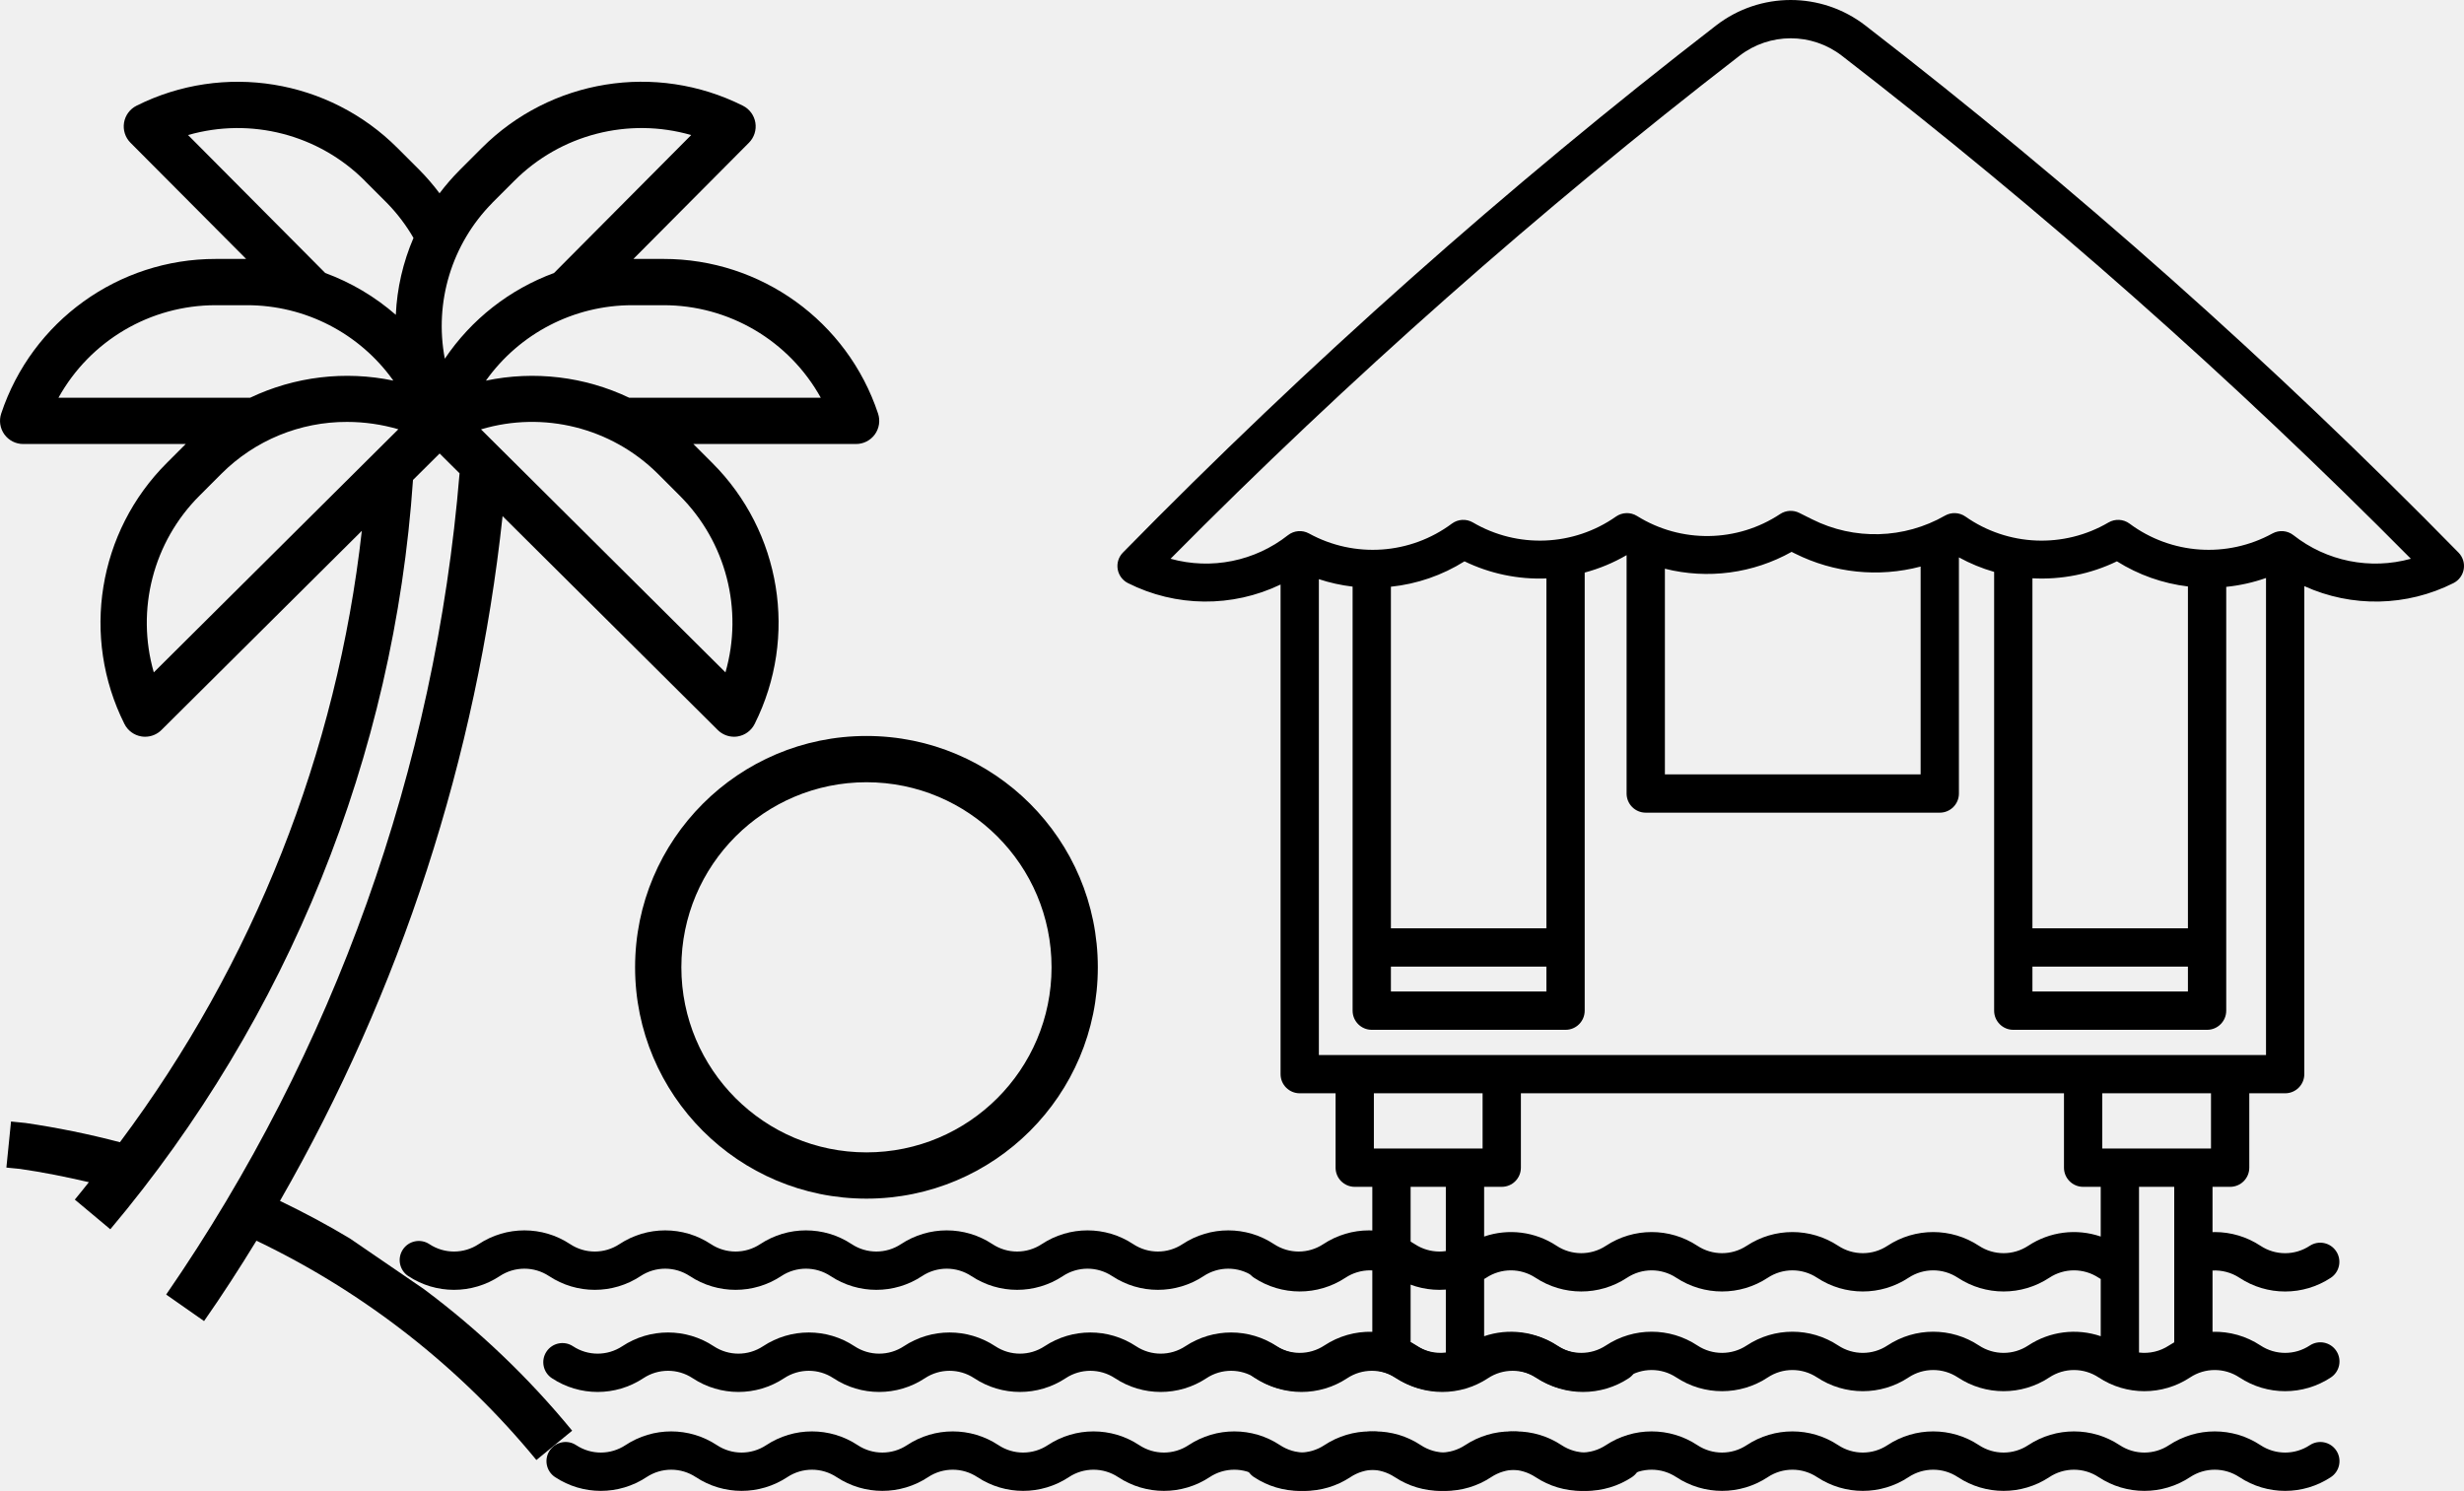
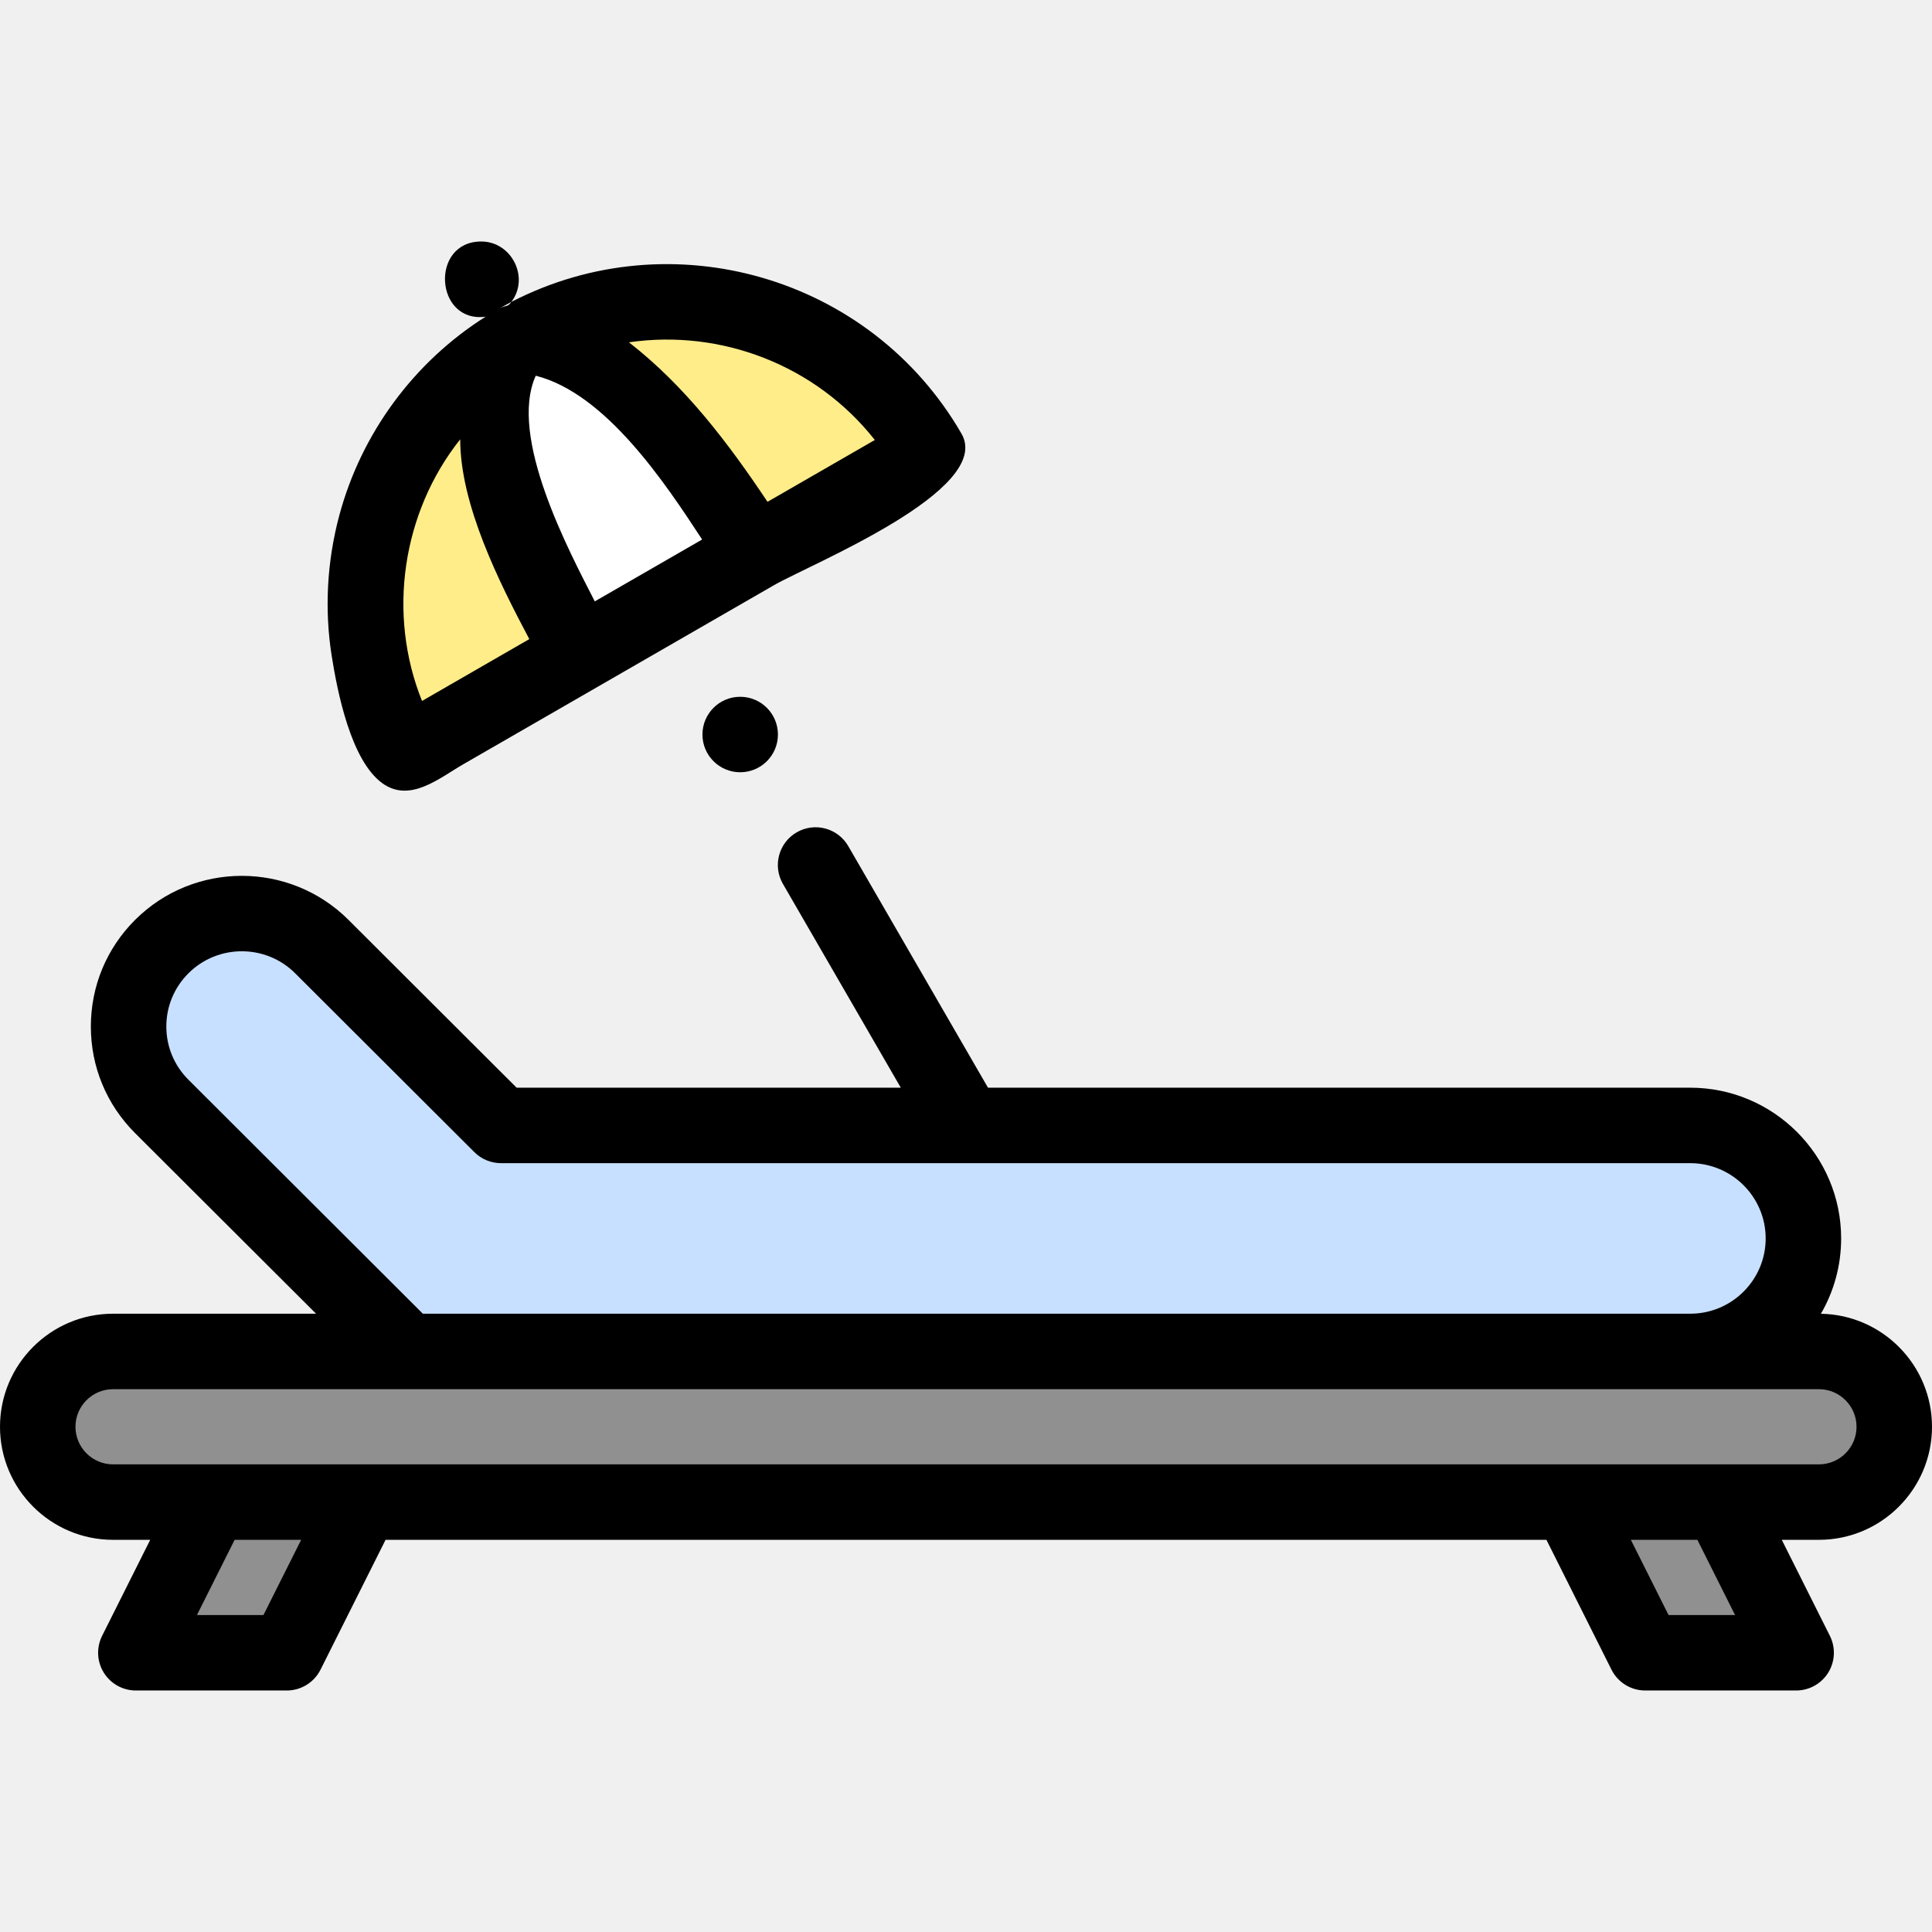
- <svg xmlns="http://www.w3.org/2000/svg" viewBox="0 0 772.085 467.225">
-   <path d="M473.502,916.144a72.498,72.498,0,1,0,72.5-72.497A72.5,72.5,0,0,0,473.502,916.144Zm72.5-57.999a57.999,57.999,0,1,1-57.999,57.999A57.998,57.998,0,0,1,546.001,858.146Z" transform="translate(-274.5 -613)" />
-   <path d="M362.231,989.347a549.084,549.084,0,0,0,69.75-214.595l67.425,67.025a7.238,7.238,0,0,0,5.075,2.109,6.853,6.853,0,0,0,1.173-.094A7.237,7.237,0,0,0,510.968,839.878a70.776,70.776,0,0,0-13.281-81.801l-5.929-5.931h50.994a7.255,7.255,0,0,0,6.882-9.547,70.785,70.785,0,0,0-67.238-48.452h-9.424l36.206-36.417a7.251,7.251,0,0,0-1.898-11.6,70.801,70.801,0,0,0-81.844,13.276l-6.923,6.923a70.912,70.912,0,0,0-6.285,7.251,69.667,69.667,0,0,0-6.23-7.251l-6.923-6.923A70.767,70.767,0,0,0,317.282,646.131a7.247,7.247,0,0,0-1.898,11.6l36.247,36.417h-9.517a70.782,70.782,0,0,0-67.238,48.452,7.253,7.253,0,0,0,6.882,9.547h50.944l-5.929,5.931A70.781,70.781,0,0,0,313.489,839.878a7.248,7.248,0,0,0,5.314,3.913,6.887,6.887,0,0,0,1.176.094,7.24,7.24,0,0,0,5.11-2.109l62.787-62.415a392.945,392.945,0,0,1-75.799,191.6,270.522,270.522,0,0,0-29.593-6.031l-4.53-.456L276.502,978.908l4.226.412c7.251,1.038,14.454,2.504,21.62,4.162-1.451,1.819-2.901,3.668-4.402,5.461l11.12,9.301a408.171,408.171,0,0,0,94.845-234.832l8.344-8.292,6.247,6.212a530.075,530.075,0,0,1-91.935,257.37l11.875,8.309c5.7-8.137,11.138-16.581,16.408-25.185a257.146,257.146,0,0,1,87.723,68.727l11.214-9.187A265.406,265.406,0,0,0,407.337,1017l-23.173-15.858C377.056,996.852,369.721,992.965,362.231,989.347Zm139.589-165.631L425.219,747.557a55.922,55.922,0,0,1,55.346,13.846l6.923,6.926A56.289,56.289,0,0,1,501.819,823.716Zm29.871-86.068H471.662a70.705,70.705,0,0,0-44.907-5.358A56.222,56.222,0,0,1,472.583,708.648h9.786A56.291,56.291,0,0,1,531.69,737.648ZM428.74,676.581l6.926-6.923a56.33,56.33,0,0,1,55.416-14.334L448.105,698.555a70.712,70.712,0,0,0-34.226,26.861A54.876,54.876,0,0,1,428.764,676.581Zm-39.938-6.923,6.923,6.923a55.024,55.024,0,0,1,8.339,10.983,68.978,68.978,0,0,0-5.54,24.1A70.721,70.721,0,0,0,376.413,698.555l-42.986-43.231A56.306,56.306,0,0,1,388.823,669.658Zm-46.712,38.99h9.789a56.237,56.237,0,0,1,45.875,23.632,70.736,70.736,0,0,0-44.884,5.367H292.819a56.297,56.297,0,0,1,49.294-28.999ZM322.69,823.716a56.29,56.29,0,0,1,14.334-55.387l6.923-6.926a55.412,55.412,0,0,1,39.309-16.18,57.34,57.34,0,0,1,16.066,2.305Z" transform="translate(-274.5 -613)" />
-   <path d="M1044.875,786.184A1811.547,1811.547,0,0,0,859.007,620.992a38.237,38.237,0,0,0-46.789,0A1811.511,1811.511,0,0,0,626.35,786.184a6.001,6.001,0,0,0,1.576,9.548,54.202,54.202,0,0,0,47.836.454V949.627a6.001,6.001,0,0,0,6,6h11.237v23.315a6.001,6.001,0,0,0,6,6h5.513v14.204c-.234-.006-.466-.03-.7-.03a25.994,25.994,0,0,0-14.335,4.304,14.022,14.022,0,0,1-15.429,0,6,6,0,0,0-6.62,10.008,26.022,26.022,0,0,0,28.658.007,14.014,14.014,0,0,1,7.726-2.32c.235,0,.467.018.7.03v19.228a25.975,25.975,0,0,0-15.025,4.285,14.003,14.003,0,0,1-15.445,0,6,6,0,1,0-6.611,10.015,25.984,25.984,0,0,0,28.666,0,14.001,14.001,0,0,1,15.445,0,25.986,25.986,0,0,0,28.666,0,14.001,14.001,0,0,1,15.445,0,25.986,25.986,0,0,0,28.666,0,13.999,13.999,0,0,1,15.445,0,25.988,25.988,0,0,0,28.666,0,14.004,14.004,0,0,1,15.446,0,25.984,25.984,0,0,0,28.666,0,14.001,14.001,0,0,1,15.445,0,25.985,25.985,0,0,0,28.666.001,14.001,14.001,0,0,1,15.445,0,25.986,25.986,0,0,0,28.666,0,13.999,13.999,0,0,1,15.445,0,25.988,25.988,0,0,0,28.666,0,6,6,0,1,0-6.611-10.015,14.003,14.003,0,0,1-15.445,0,25.967,25.967,0,0,0-15.033-4.284v-19.207a14.119,14.119,0,0,1,8.418,2.263,25.984,25.984,0,0,0,28.673,0,6,6,0,0,0-6.613-10.013,13.999,13.999,0,0,1-15.454-.005,25.982,25.982,0,0,0-14.324-4.297c-.235,0-.467.024-.701.03V984.942h5.521a6.001,6.001,0,0,0,6-6V955.627h11.24a6.001,6.001,0,0,0,6-6V796.688a54.164,54.164,0,0,0,46.752-.957,6,6,0,0,0,1.577-9.547ZM739.066,955.627v17.315H704.999V955.627Zm182.174,0v23.315a6.001,6.001,0,0,0,6,6h5.513v15.579a25.923,25.923,0,0,0-22.72,2.9,14.022,14.022,0,0,1-15.44-.007,26.04,26.04,0,0,0-28.661.002,14.022,14.022,0,0,1-15.455-.007,26.041,26.041,0,0,0-28.662.012,14.039,14.039,0,0,1-15.45-.007,26.025,26.025,0,0,0-28.652.002,14.039,14.039,0,0,1-15.458-.002,25.909,25.909,0,0,0-22.709-2.891V984.942h5.521a6.001,6.001,0,0,0,6-6V955.627H921.24ZM718.152,1034.66q-.805-.533-1.641-.998V984.943h11.034v51.931A13.999,13.999,0,0,1,718.152,1034.66Zm191.89,0a14.003,14.003,0,0,1-15.445,0,25.988,25.988,0,0,0-28.666,0,14.003,14.003,0,0,1-15.445,0,25.988,25.988,0,0,0-28.666,0,14.003,14.003,0,0,1-15.445,0,25.988,25.988,0,0,0-28.666,0,14.003,14.003,0,0,1-15.445,0,25.97,25.97,0,0,0-22.718-2.901v-17.927c.217-.135.45-.254.66-.394a14.022,14.022,0,0,1,15.44-.007,26.041,26.041,0,0,0,28.662.012,14.022,14.022,0,0,1,15.455-.007,26.04,26.04,0,0,0,28.661.002,14.039,14.039,0,0,1,15.458-.002,26.026,26.026,0,0,0,28.645.007,14.04,14.04,0,0,1,15.458-.012,26.024,26.024,0,0,0,28.659.007,14.041,14.041,0,0,1,15.433-.019c.216.144.456.267.678.405v17.933A25.973,25.973,0,0,0,910.042,1034.66Zm45.745-.993q-.83.465-1.633.993a13.997,13.997,0,0,1-9.401,2.214v-51.93h11.034Zm11.52-60.724H933.24V955.628h34.067ZM687.762,943.627V794.505a53.871,53.871,0,0,0,10.573,2.336V929.735a6.001,6.001,0,0,0,6,6H765.06a6.001,6.001,0,0,0,6-6V792.439a53.59,53.59,0,0,0,13.127-5.464v74.707a6.001,6.001,0,0,0,6,6h92.134a6.001,6.001,0,0,0,6-6v-74a53.594,53.594,0,0,0,11.034,4.543v137.51a6.001,6.001,0,0,0,6,6H966.08a6.001,6.001,0,0,0,6-6V796.914a53.889,53.889,0,0,0,12.468-2.78V943.628H687.762Zm22.573-27.703H759.06v7.811H710.335Zm48.725-12H710.335V796.875a53.88,53.88,0,0,0,23.059-7.959,53.948,53.948,0,0,0,25.666,5.362ZM796.187,791.23a54.112,54.112,0,0,0,39.707-5.281l1.07.535a55.986,55.986,0,0,0,39.357,4.07v65.128H796.187V791.23ZM911.354,915.924h48.725v7.811H911.354Zm48.725-12H911.354V794.228a53.962,53.962,0,0,0,26.477-5.313,53.872,53.872,0,0,0,22.248,7.879v107.13Zm33.053-123.212a5.999,5.999,0,0,0-6.548-.541,41.519,41.519,0,0,1-44.811-3.083,5.999,5.999,0,0,0-6.563-.361,41.483,41.483,0,0,1-44.857-1.85,5.999,5.999,0,0,0-6.4-.282,44.033,44.033,0,0,1-41.622,1.155l-4.035-2.017a5.999,5.999,0,0,0-5.97.347,41.467,41.467,0,0,1-44.881.616,6.002,6.002,0,0,0-6.572.181,41.487,41.487,0,0,1-44.857,1.85,6.001,6.001,0,0,0-6.563.361,41.523,41.523,0,0,1-44.811,3.083,5.997,5.997,0,0,0-6.548.541,41.507,41.507,0,0,1-36.805,7.398A1801.91,1801.91,0,0,1,819.561,630.483a26.237,26.237,0,0,1,32.104,0,1802.092,1802.092,0,0,1,178.274,157.628A41.516,41.516,0,0,1,993.132,780.712Z" transform="translate(-274.5 -613)" />
-   <path d="M998.265,1065.899a14.003,14.003,0,0,1-15.445,0,25.992,25.992,0,0,0-28.666,0,14.001,14.001,0,0,1-15.446,0,25.988,25.988,0,0,0-28.666,0,14.003,14.003,0,0,1-15.445,0,25.988,25.988,0,0,0-28.666,0,14.003,14.003,0,0,1-15.445,0,25.988,25.988,0,0,0-28.666,0,14.003,14.003,0,0,1-15.445,0,25.988,25.988,0,0,0-28.666,0,14.003,14.003,0,0,1-15.445,0,25.99,25.99,0,0,0-28.666,0,13.999,13.999,0,0,1-15.445,0,25.988,25.988,0,0,0-28.666,0,14.003,14.003,0,0,1-15.445,0,6,6,0,1,0-6.611,10.015,25.984,25.984,0,0,0,28.666,0,14.001,14.001,0,0,1,15.445,0,25.986,25.986,0,0,0,28.666,0,14.001,14.001,0,0,1,15.445,0,25.986,25.986,0,0,0,28.666,0,13.999,13.999,0,0,1,15.445,0,25.988,25.988,0,0,0,28.666,0,14.004,14.004,0,0,1,15.446,0,25.984,25.984,0,0,0,28.666,0,14.001,14.001,0,0,1,15.445,0,25.985,25.985,0,0,0,28.666.001,14.001,14.001,0,0,1,15.445,0,25.986,25.986,0,0,0,28.666,0,13.999,13.999,0,0,1,15.445,0,25.988,25.988,0,0,0,28.666,0,6,6,0,0,0-6.61-10.016Z" transform="translate(-274.5 -613)" />
-   <path d="M733.265,1002.899a14.003,14.003,0,0,1-15.445,0,25.992,25.992,0,0,0-28.666,0,14.001,14.001,0,0,1-15.446,0,25.988,25.988,0,0,0-28.666,0,14.003,14.003,0,0,1-15.445,0,25.988,25.988,0,0,0-28.666,0,14.003,14.003,0,0,1-15.445,0,25.988,25.988,0,0,0-28.666,0,14.003,14.003,0,0,1-15.445,0,25.988,25.988,0,0,0-28.666,0,14.003,14.003,0,0,1-15.445,0,25.99,25.99,0,0,0-28.666,0,13.999,13.999,0,0,1-15.445,0,25.988,25.988,0,0,0-28.666,0,14.003,14.003,0,0,1-15.445,0,6,6,0,1,0-6.611,10.015,25.984,25.984,0,0,0,28.666,0,14.001,14.001,0,0,1,15.445,0,25.986,25.986,0,0,0,28.666,0,14.001,14.001,0,0,1,15.445,0,25.986,25.986,0,0,0,28.666,0,13.999,13.999,0,0,1,15.445,0,25.988,25.988,0,0,0,28.666,0,14.004,14.004,0,0,1,15.446,0,25.984,25.984,0,0,0,28.666,0,14.001,14.001,0,0,1,15.445,0,25.985,25.985,0,0,0,28.666.001,14.001,14.001,0,0,1,15.445,0,25.986,25.986,0,0,0,28.666,0,13.999,13.999,0,0,1,15.445,0,25.988,25.988,0,0,0,28.666,0,6,6,0,0,0-6.61-10.016Z" transform="translate(-274.5 -613)" />
-   <path d="M779.265,1065.899a14.003,14.003,0,0,1-15.445,0,25.992,25.992,0,0,0-28.666,0,14.001,14.001,0,0,1-15.446,0,25.988,25.988,0,0,0-28.666,0,14.003,14.003,0,0,1-15.445,0,25.988,25.988,0,0,0-28.666,0,14.003,14.003,0,0,1-15.445,0,25.988,25.988,0,0,0-28.666,0,14.003,14.003,0,0,1-15.445,0,25.988,25.988,0,0,0-28.666,0,14.003,14.003,0,0,1-15.445,0,25.99,25.99,0,0,0-28.666,0,13.999,13.999,0,0,1-15.445,0,25.988,25.988,0,0,0-28.666,0,14.003,14.003,0,0,1-15.445,0,6,6,0,1,0-6.611,10.015,25.984,25.984,0,0,0,28.666,0,14.001,14.001,0,0,1,15.445,0,25.986,25.986,0,0,0,28.666,0,14.001,14.001,0,0,1,15.445,0,25.986,25.986,0,0,0,28.666,0,13.999,13.999,0,0,1,15.445,0,25.988,25.988,0,0,0,28.666,0,14.004,14.004,0,0,1,15.446,0,25.984,25.984,0,0,0,28.666,0,14.001,14.001,0,0,1,15.445,0,25.985,25.985,0,0,0,28.666.001,14.001,14.001,0,0,1,15.445,0,25.986,25.986,0,0,0,28.666,0,13.999,13.999,0,0,1,15.445,0,25.988,25.988,0,0,0,28.666,0,6,6,0,0,0-6.61-10.016Z" transform="translate(-274.5 -613)" />
-   <path d="M778.265,1034.899a14.003,14.003,0,0,1-15.445,0,25.992,25.992,0,0,0-28.666,0,14.001,14.001,0,0,1-15.446,0,25.988,25.988,0,0,0-28.666,0,14.003,14.003,0,0,1-15.445,0,25.988,25.988,0,0,0-28.666,0,14.003,14.003,0,0,1-15.445,0,25.988,25.988,0,0,0-28.666,0,14.003,14.003,0,0,1-15.445,0,25.988,25.988,0,0,0-28.666,0,14.003,14.003,0,0,1-15.445,0,25.99,25.99,0,0,0-28.666,0,13.999,13.999,0,0,1-15.445,0,25.988,25.988,0,0,0-28.666,0,14.003,14.003,0,0,1-15.445,0,6,6,0,1,0-6.611,10.015,25.984,25.984,0,0,0,28.666,0,14.001,14.001,0,0,1,15.445,0,25.986,25.986,0,0,0,28.666,0,14.001,14.001,0,0,1,15.445,0,25.986,25.986,0,0,0,28.666,0,13.999,13.999,0,0,1,15.445,0,25.988,25.988,0,0,0,28.666,0,14.004,14.004,0,0,1,15.446,0,25.984,25.984,0,0,0,28.666,0,14.001,14.001,0,0,1,15.445,0,25.985,25.985,0,0,0,28.666.001,14.001,14.001,0,0,1,15.445,0,25.986,25.986,0,0,0,28.666,0,13.999,13.999,0,0,1,15.445,0,25.988,25.988,0,0,0,28.666,0,6,6,0,0,0-6.61-10.016Z" transform="translate(-274.5 -613)" />
+ <svg xmlns="http://www.w3.org/2000/svg" height="512pt" viewBox="0 -64 512 512" width="512pt">
+   <path d="m447.922 234.254h-315.148l-47.48-47.395c-11.715-11.691-30.711-11.691-42.426 0-11.715 11.695-11.715 30.656 0 42.352l65.055 64.934h340c16.566 0 30-13.406 30-29.945 0-16.539-13.434-29.945-30-29.945zm0 0" fill="#c8e0ff" />
+   <g fill="#909090">
+     <path d="m482.035 334.074h-452.07c-11.027 0-19.965-8.938-19.965-19.965s8.938-19.965 19.965-19.965h452.07c11.027 0 19.965 8.938 19.965 19.965s-8.938 19.965-19.965 19.965zm0 0" />
+     <path d="m76 374h-40l20-39.926h40zm0 0" />
+     <path d="m476 374h-40l-20-39.926h40zm0 0" />
+   </g>
+   <path d="m136.852 26.676c-11.961 6.891-4.309 45.797 16.902 82.465l-46.184 26.617c-22.09-38.191-8.98-87.035 29.281-109.082zm0 0" fill="#ffed8a" />
+   <path d="m199.949 82.52-46.195 26.621c-21.211-36.672-28.863-75.574-16.902-82.465 11.961-6.895 41.887 19.172 63.098 55.844zm0 0" fill="#fff" />
+   <path d="m246.133 55.902-46.184 26.617c-21.211-36.672-51.137-62.738-63.098-55.844 38.262-22.051 87.191-8.965 109.281 29.227zm0 0" fill="#ffed8a" />
+   <path d="m512 314.109c0-16.348-13.16-29.68-29.441-29.949 3.41-5.871 5.363-12.691 5.363-19.961 0-22.027-17.941-39.949-40-39.949h-186.094l-37.027-64.02c-2.77-4.781-8.879-6.422-13.672-3.652-4.777 2.762-6.41 8.883-3.648 13.66l31.238 54.012h-101.809l-44.551-44.469c-15.59-15.562-40.969-15.562-56.559 0-7.562 7.547-11.723 17.578-11.723 28.258 0 10.672 4.16 20.699 11.723 28.25l47.961 47.859h-53.801c-16.52 0-29.961 13.441-29.961 29.961s13.441 29.961 29.961 29.961h9.848l-12.75 25.449c-1.547 3.102-1.387 6.781.43 9.73 1.82 2.949 5.043 4.75 8.512 4.75h40c3.789 0 7.25-2.141 8.941-5.52l17.238-34.41h307.641l17.238 34.41c1.691 3.379 5.152 5.52 8.941 5.52h40c3.469 0 6.691-1.801 8.512-4.75 1.816-2.949 1.977-6.629.43-9.73l-12.75-25.449h9.848c16.52 0 29.961-13.441 29.961-29.961zm-462.07-91.98c-3.77-3.758-5.852-8.77-5.852-14.09 0-5.328 2.082-10.328 5.852-14.098 7.801-7.793 20.5-7.793 28.301 0l47.48 47.387c1.867 1.871 4.41 2.922 7.059 2.922h315.152c11.027 0 20 8.949 20 19.949s-8.973 19.949-20 19.949h-335.863zm19.891 141.871h-17.629l9.988-19.93h17.629zm372.359 0-9.988-19.93h17.629l9.988 19.93zm-412.219-39.93c-5.492 0-9.961-4.469-9.961-9.961 0-5.488 4.469-9.961 9.961-9.961h452.078c5.492 0 9.961 4.473 9.961 9.961 0 5.492-4.469 9.961-9.961 9.961zm0 0" />
+   <path d="m196.16 140.656c-5.523 0-10.004-4.477-10.004-10s4.473-10 9.996-10h.008c5.523 0 10 4.477 10 10s-4.477 10-10 10zm0 0" />
+   <path d="m254.789 50.898c-24.109-41.688-76.891-56.797-119.277-34.887-1.07 1.559-1.305.637-3.652 2 1.215-.676 2.43-1.34 3.652-2 4.906-6.457.078-16.012-7.98-16.012h-.012c-13.594 0-12.336 21.707 1.172 19.93-19.031 12.004-32.961 30.953-38.781 52.68-3.246 12.125-3.969 24.883-1.996 37.285 1.5 9.445 5.043 27.488 13.301 33.59 7.371 5.441 15.152-1.258 21.57-4.957 10.797-6.223 21.59-12.441 32.387-18.664 16.641-9.594 33.285-19.184 49.93-28.777 9.641-5.555 58.367-25.242 49.688-40.188-24.109-41.688 1.332 2.293 0 0zm-142.949 70.863c-9.258-22.988-5.289-49.941 10.121-69.34 0 17.418 10.363 37.938 18.309 52.949zm45.789-26.391h-.008c-6.793-13.301-22.984-43.566-15.641-59.801 18.555 4.684 34.277 28.402 44.09 43.41zm45.77-26.383c-10.363-15.527-21.867-30.73-36.727-42.27 24.367-3.547 49.488 5.992 65.168 25.883zm0 0" />
</svg>
